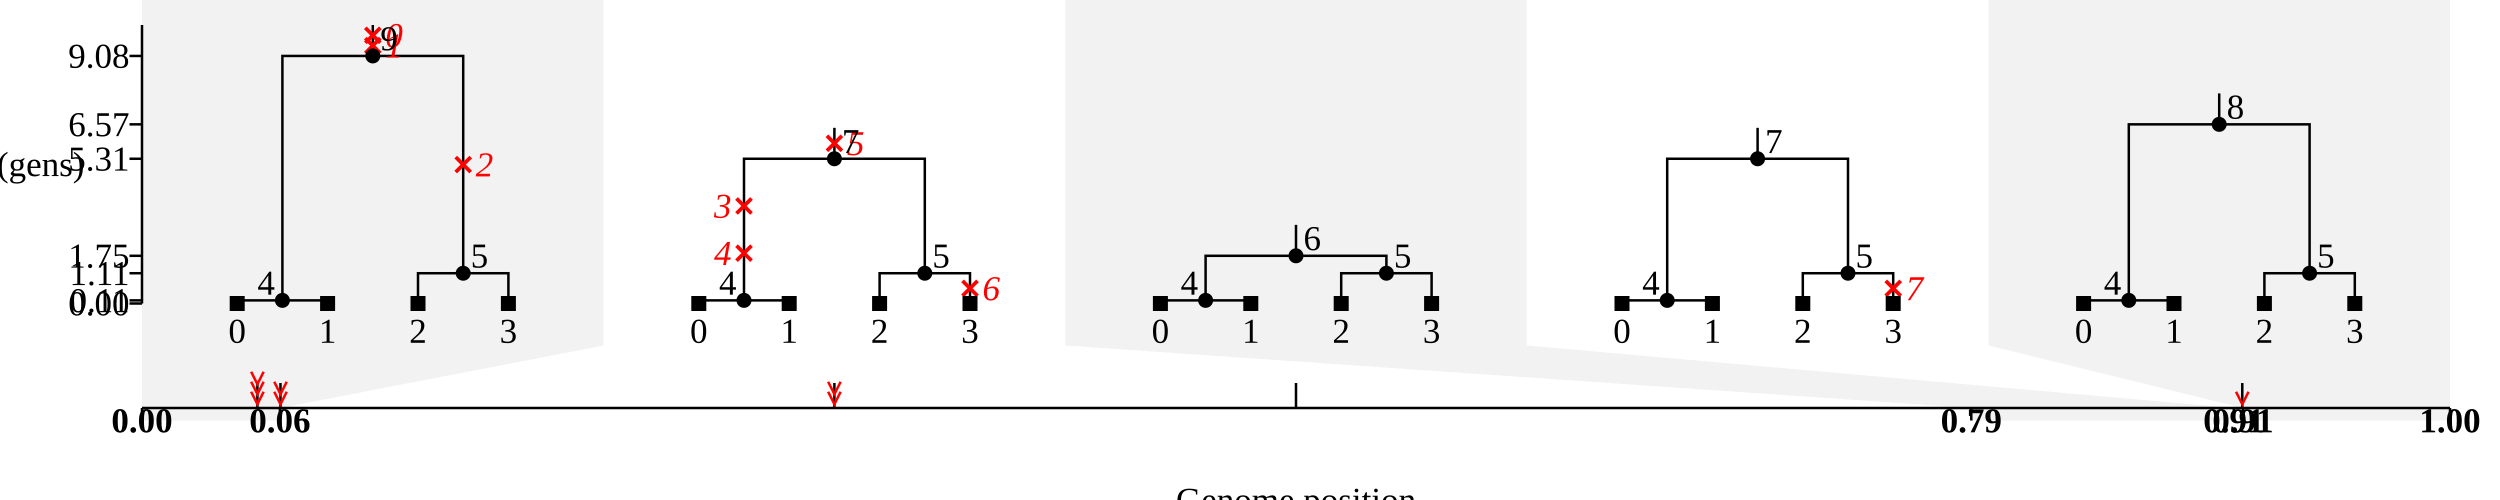
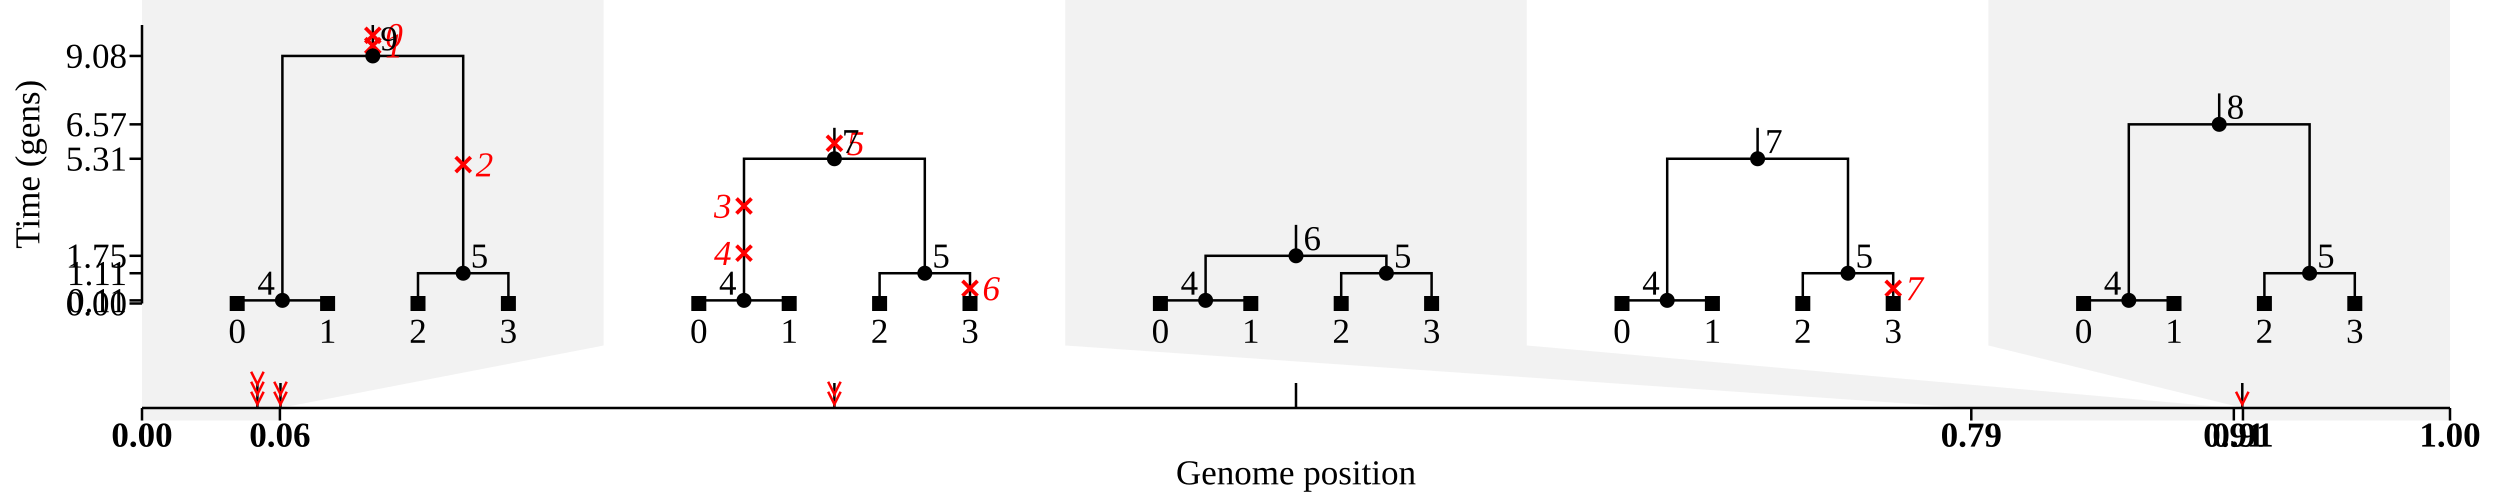
<svg xmlns="http://www.w3.org/2000/svg" baseProfile="full" height="200" version="1.1" width="1000">
  <defs>
-     <style type="text/css">.background path {fill: #808080; fill-opacity:0}.background path:nth-child(odd) {fill-opacity:.1}.axes {font-size: 14px}.x-axis .tick .lab {font-weight: bold}.axes, .tree {font-size: 14px; text-anchor:middle}.y-axis line.grid {stroke: #FAFAFA}.y-axis &gt; .lab text {transform: translateX(0.8em) rotate(-90deg)}.x-axis .tick g {transform: translateY(0.9em)}.x-axis &gt; .lab text {transform: translateY(-0.8em)}.axes line, .edge {stroke:black; fill:none}.node &gt; .sym {fill: black; stroke: none}.site &gt; .sym {stroke: black}.mut text {fill: red; font-style: italic}.mut.extra text {fill: hotpink}.mut line {fill: none; stroke: none}.mut .sym {fill: none; stroke: red}.mut.extra .sym {stroke: hotpink}.node .mut .sym {stroke-width: 1.5px}.tree text, .tree-sequence text {dominant-baseline: central}.plotbox .lab.lft {text-anchor: end}.plotbox .lab.rgt {text-anchor: start}</style>
+     <style type="text/css">.background path {fill: #808080; fill-opacity: 0}.background path:nth-child(odd) {fill-opacity: .1}.axes {font-size: 14px}.x-axis .tick .lab {font-weight: bold; dominant-baseline: hanging}.axes, .tree {font-size: 14px; text-anchor: middle}.axes line, .edge {stroke: black; fill: none}.y-axis .grid {stroke: #FAFAFA}.node &gt; .sym {fill: black; stroke: none}.site &gt; .sym {stroke: black}.mut text {fill: red; font-style: italic}.mut.extra text {fill: hotpink}.mut line {fill: none; stroke: none}.mut .sym {fill: none; stroke: red}.mut.extra .sym {stroke: hotpink}.node .mut .sym {stroke-width: 1.5px}.tree text, .tree-sequence text {dominant-baseline: central}.plotbox .lab.lft {text-anchor: end}.plotbox .lab.rgt {text-anchor: start}</style>
  </defs>
  <g class="tree-sequence">
    <g class="background">
      <path d="M56.8,0 l184.64,0 l0,138.2 l-129.477,25 l0,5 l-55.163,0 l0,-5 l0,-25 l0,-138.2z" />
      <path d="M241.44,0 l184.64,0 l0,138.2 l362.436,25 l0,5 l-676.552,0 l0,-5 l129.477,-25 l0,-138.2z" />
      <path d="M426.08,0 l184.64,0 l0,138.2 l282.817,25 l0,5 l-105.022,0 l0,-5 l-362.436,-25 l0,-138.2z" />
      <path d="M610.72,0 l184.64,0 l0,138.2 l101.824,25 l0,5 l-3.646,0 l0,-5 l-282.817,-25 l0,-138.2z" />
      <path d="M795.36,0 l184.64,0 l0,138.2 l0,25 l0,5 l-82.816,0 l0,-5 l-101.824,-25 l0,-138.2z" />
    </g>
    <g class="axes">
      <g class="x-axis">
-         <g class="lab" transform="translate(518.4,200)">
-           <text text-anchor="middle">Genome position</text>
+         <g transform="translate(518.4,200)">
+           <text class="lab" text-anchor="middle" transform="translate(0 -11)">Genome position</text>
        </g>
        <line x1="56.8" x2="980" y1="163.2" y2="163.2" />
-         <g class="tick" transform="translate(56.8 163.2)">
-           <line x1="0" x2="0" y1="0" y2="5" />
-           <g class="lab" transform="translate(0,5)">
-             <text>0.00</text>
-           </g>
-         </g>
-         <g class="tick" transform="translate(111.963 163.2)">
-           <line x1="0" x2="0" y1="0" y2="5" />
-           <g class="lab" transform="translate(0,5)">
-             <text>0.06</text>
-           </g>
-         </g>
-         <g class="tick" transform="translate(788.516 163.2)">
-           <line x1="0" x2="0" y1="0" y2="5" />
-           <g class="lab" transform="translate(0,5)">
-             <text>0.79</text>
-           </g>
-         </g>
-         <g class="tick" transform="translate(893.537 163.2)">
-           <line x1="0" x2="0" y1="0" y2="5" />
-           <g class="lab" transform="translate(0,5)">
-             <text>0.91</text>
-           </g>
-         </g>
-         <g class="tick" transform="translate(897.184 163.2)">
-           <line x1="0" x2="0" y1="0" y2="5" />
-           <g class="lab" transform="translate(0,5)">
-             <text>0.91</text>
-           </g>
-         </g>
-         <g class="tick" transform="translate(980 163.2)">
-           <line x1="0" x2="0" y1="0" y2="5" />
-           <g class="lab" transform="translate(0,5)">
-             <text>1.00</text>
+         <g class="ticks">
+           <g class="tick" transform="translate(56.8 163.2)">
+             <line x1="0" x2="0" y1="0" y2="5" />
+             <g transform="translate(0,6)">
+               <text class="lab">0.00</text>
+             </g>
+           </g>
+           <g class="tick" transform="translate(111.963 163.2)">
+             <line x1="0" x2="0" y1="0" y2="5" />
+             <g transform="translate(0,6)">
+               <text class="lab">0.06</text>
+             </g>
+           </g>
+           <g class="tick" transform="translate(788.516 163.2)">
+             <line x1="0" x2="0" y1="0" y2="5" />
+             <g transform="translate(0,6)">
+               <text class="lab">0.79</text>
+             </g>
+           </g>
+           <g class="tick" transform="translate(893.537 163.2)">
+             <line x1="0" x2="0" y1="0" y2="5" />
+             <g transform="translate(0,6)">
+               <text class="lab">0.91</text>
+             </g>
+           </g>
+           <g class="tick" transform="translate(897.184 163.2)">
+             <line x1="0" x2="0" y1="0" y2="5" />
+             <g transform="translate(0,6)">
+               <text class="lab">0.91</text>
+             </g>
+           </g>
+           <g class="tick" transform="translate(980 163.2)">
+             <line x1="0" x2="0" y1="0" y2="5" />
+             <g transform="translate(0,6)">
+               <text class="lab">1.00</text>
+             </g>
          </g>
        </g>
        <g class="site s0" transform="translate(102.96 163.2)">
          <line class="sym" x1="0" x2="0" y1="0" y2="-10" />
          <g class="mut m2">
            <polyline class="sym" points="2.5,-6.5 0,-1.5 -2.5,-6.5" />
          </g>
          <g class="mut m1">
            <polyline class="sym" points="2.5,-10.5 0,-5.5 -2.5,-10.5" />
          </g>
          <g class="mut m0">
            <polyline class="sym" points="2.5,-14.5 0,-9.5 -2.5,-14.5" />
          </g>
        </g>
        <g class="site s1" transform="translate(112.192 163.2)">
          <line class="sym" x1="0" x2="0" y1="0" y2="-10" />
          <g class="mut m4">
            <polyline class="sym" points="2.5,-6.5 0,-1.5 -2.5,-6.5" />
          </g>
          <g class="mut m3">
            <polyline class="sym" points="2.5,-10.5 0,-5.5 -2.5,-10.5" />
          </g>
        </g>
        <g class="site s2" transform="translate(333.76 163.2)">
          <line class="sym" x1="0" x2="0" y1="0" y2="-10" />
          <g class="mut m6">
            <polyline class="sym" points="2.5,-6.5 0,-1.5 -2.5,-6.5" />
          </g>
          <g class="mut m5">
            <polyline class="sym" points="2.5,-10.5 0,-5.5 -2.5,-10.5" />
          </g>
        </g>
        <g class="site s3" transform="translate(518.4 163.2)">
          <line class="sym" x1="0" x2="0" y1="0" y2="-10" />
        </g>
        <g class="site s4" transform="translate(896.912 163.2)">
          <line class="sym" x1="0" x2="0" y1="0" y2="-10" />
          <g class="mut m7">
            <polyline class="sym" points="2.5,-6.5 0,-1.5 -2.5,-6.5" />
          </g>
        </g>
      </g>
      <g class="y-axis">
-         <g class="lab" transform="translate(0,65.7)">
-           <text text-anchor="middle">Time (gens)</text>
+         <g transform="translate(0,65.7)">
+           <text class="lab" text-anchor="middle" transform="translate(11) rotate(-90)">Time (gens)</text>
        </g>
        <line x1="56.8" x2="56.8" y1="121.4" y2="10" />
-         <g class="tick" transform="translate(56.8 121.4)">
-           <line x1="0" x2="-5" y1="0" y2="0" />
-           <g class="lab" transform="translate(-5,0)">
-             <text text-anchor="end">0.00</text>
-           </g>
-         </g>
-         <g class="tick" transform="translate(56.8 120.152)">
-           <line x1="0" x2="-5" y1="0" y2="0" />
-           <g class="lab" transform="translate(-5,0)">
-             <text text-anchor="end">0.11</text>
-           </g>
-         </g>
-         <g class="tick" transform="translate(56.8 109.292)">
-           <line x1="0" x2="-5" y1="0" y2="0" />
-           <g class="lab" transform="translate(-5,0)">
-             <text text-anchor="end">1.11</text>
-           </g>
-         </g>
-         <g class="tick" transform="translate(56.8 102.321)">
-           <line x1="0" x2="-5" y1="0" y2="0" />
-           <g class="lab" transform="translate(-5,0)">
-             <text text-anchor="end">1.75</text>
-           </g>
-         </g>
-         <g class="tick" transform="translate(56.8 63.504)">
-           <line x1="0" x2="-5" y1="0" y2="0" />
-           <g class="lab" transform="translate(-5,0)">
-             <text text-anchor="end">5.31</text>
-           </g>
-         </g>
-         <g class="tick" transform="translate(56.8 49.7389)">
-           <line x1="0" x2="-5" y1="0" y2="0" />
-           <g class="lab" transform="translate(-5,0)">
-             <text text-anchor="end">6.57</text>
-           </g>
-         </g>
-         <g class="tick" transform="translate(56.8 22.3778)">
-           <line x1="0" x2="-5" y1="0" y2="0" />
-           <g class="lab" transform="translate(-5,0)">
-             <text text-anchor="end">9.08</text>
+         <g class="ticks">
+           <g class="tick" transform="translate(56.8 121.4)">
+             <line x1="0" x2="-5" y1="0" y2="0" />
+             <g transform="translate(-6,0)">
+               <text class="lab" text-anchor="end">0.00</text>
+             </g>
+           </g>
+           <g class="tick" transform="translate(56.8 120.152)">
+             <line x1="0" x2="-5" y1="0" y2="0" />
+             <g transform="translate(-6,0)">
+               <text class="lab" text-anchor="end">0.11</text>
+             </g>
+           </g>
+           <g class="tick" transform="translate(56.8 109.292)">
+             <line x1="0" x2="-5" y1="0" y2="0" />
+             <g transform="translate(-6,0)">
+               <text class="lab" text-anchor="end">1.11</text>
+             </g>
+           </g>
+           <g class="tick" transform="translate(56.8 102.321)">
+             <line x1="0" x2="-5" y1="0" y2="0" />
+             <g transform="translate(-6,0)">
+               <text class="lab" text-anchor="end">1.75</text>
+             </g>
+           </g>
+           <g class="tick" transform="translate(56.8 63.504)">
+             <line x1="0" x2="-5" y1="0" y2="0" />
+             <g transform="translate(-6,0)">
+               <text class="lab" text-anchor="end">5.31</text>
+             </g>
+           </g>
+           <g class="tick" transform="translate(56.8 49.7389)">
+             <line x1="0" x2="-5" y1="0" y2="0" />
+             <g transform="translate(-6,0)">
+               <text class="lab" text-anchor="end">6.57</text>
+             </g>
+           </g>
+           <g class="tick" transform="translate(56.8 22.3778)">
+             <line x1="0" x2="-5" y1="0" y2="0" />
+             <g transform="translate(-6,0)">
+               <text class="lab" text-anchor="end">9.08</text>
+             </g>
          </g>
        </g>
      </g>
    </g>
    <g class="plotbox trees">
      <g class="tree t0" transform="translate(56.8 0)">
        <g class="plotbox">
-           <g class="m0 m1 node n9 p0 root s0" transform="translate(92.32 22.3778)">
-             <g class="a9 node n4 p0" transform="translate(-36.16 97.7739)">
+           <g class="c2 m0 m1 node n9 p0 root s0" transform="translate(92.32 22.3778)">
+             <g class="a9 c2 node n4 p0" transform="translate(-36.16 97.7739)">
              <g class="a4 leaf node n0 p0 sample" transform="translate(-18.08 1.24828)">
                <path class="edge" d="M 0 0 V -1.248 H 18.08" />
                <rect class="sym" height="6" width="6" x="-3" y="-3" />
                <text class="lab" transform="translate(0 11)">0</text>
              </g>
              <g class="a4 leaf node n1 p0 sample" transform="translate(18.08 1.24828)">
                <path class="edge" d="M 0 0 V -1.248 H -18.08" />
                <rect class="sym" height="6" width="6" x="-3" y="-3" />
                <text class="lab" transform="translate(0 11)">1</text>
              </g>
              <path class="edge" d="M 0 0 V -97.774 H 36.16" />
              <circle class="sym" cx="0" cy="0" r="3" />
              <text class="lab lft" transform="translate(-3 -7.0)">4</text>
            </g>
-             <g class="a9 m2 node n5 p0 s0" transform="translate(36.16 86.9138)">
+             <g class="a9 c2 m2 node n5 p0 s0" transform="translate(36.16 86.9138)">
              <g class="a5 leaf node n2 p0 sample" transform="translate(-18.08 12.1084)">
                <path class="edge" d="M 0 0 V -12.108 H 18.08" />
                <rect class="sym" height="6" width="6" x="-3" y="-3" />
                <text class="lab" transform="translate(0 11)">2</text>
              </g>
              <g class="a5 leaf node n3 p0 sample" transform="translate(18.08 12.1084)">
                <path class="edge" d="M 0 0 V -12.108 H -18.08" />
                <rect class="sym" height="6" width="6" x="-3" y="-3" />
                <text class="lab" transform="translate(0 11)">3</text>
              </g>
              <path class="edge" d="M 0 0 V -86.914 H -36.16" />
              <g class="mut m2 s0 unknown_time" transform="translate(0 -43.4569)">
                <line x1="0" x2="0" y1="0" y2="43.457" />
                <path class="sym" d="M -3,-3 l 6,6 M -3,3 l 6,-6" />
                <text class="lab rgt" transform="translate(5 0)">2</text>
              </g>
              <circle class="sym" cx="0" cy="0" r="3" />
              <text class="lab rgt" transform="translate(3 -7.0)">5</text>
            </g>
            <path class="edge" d="M 0 0 V -12.378 H 0" />
            <g class="mut m0 s0 unknown_time" transform="translate(0 -8.25185)">
              <line x1="0" x2="0" y1="0" y2="8.252" />
              <path class="sym" d="M -3,-3 l 6,6 M -3,3 l 6,-6" />
              <text class="lab rgt" transform="translate(5 0)">0</text>
            </g>
            <g class="mut m1 s0 unknown_time" transform="translate(0 -4.12593)">
              <line x1="0" x2="0" y1="0" y2="4.126" />
              <path class="sym" d="M -3,-3 l 6,6 M -3,3 l 6,-6" />
              <text class="lab rgt" transform="translate(5 0)">1</text>
            </g>
            <circle class="sym" cx="0" cy="0" r="3" />
            <text class="lab rgt" transform="translate(3 -7.0)">9</text>
          </g>
        </g>
      </g>
      <g class="tree t1" transform="translate(241.44 0)">
        <g class="plotbox">
-           <g class="m5 node n7 p0 root s2" transform="translate(92.32 63.504)">
-             <g class="a7 m3 m4 node n4 p0 s1" transform="translate(-36.16 56.6478)">
+           <g class="c2 m5 node n7 p0 root s2" transform="translate(92.32 63.504)">
+             <g class="a7 c2 m3 m4 node n4 p0 s1" transform="translate(-36.16 56.6478)">
              <g class="a4 leaf node n0 p0 sample" transform="translate(-18.08 1.24828)">
                <path class="edge" d="M 0 0 V -1.248 H 18.08" />
                <rect class="sym" height="6" width="6" x="-3" y="-3" />
                <text class="lab" transform="translate(0 11)">0</text>
              </g>
              <g class="a4 leaf node n1 p0 sample" transform="translate(18.08 1.24828)">
                <path class="edge" d="M 0 0 V -1.248 H -18.08" />
                <rect class="sym" height="6" width="6" x="-3" y="-3" />
                <text class="lab" transform="translate(0 11)">1</text>
              </g>
              <path class="edge" d="M 0 0 V -56.648 H 36.16" />
              <g class="mut m3 s1 unknown_time" transform="translate(0 -37.7652)">
                <line x1="0" x2="0" y1="0" y2="37.765" />
                <path class="sym" d="M -3,-3 l 6,6 M -3,3 l 6,-6" />
                <text class="lab lft" transform="translate(-5 0)">3</text>
              </g>
              <g class="mut m4 s1 unknown_time" transform="translate(0 -18.8826)">
                <line x1="0" x2="0" y1="0" y2="18.883" />
                <path class="sym" d="M -3,-3 l 6,6 M -3,3 l 6,-6" />
                <text class="lab lft" transform="translate(-5 0)">4</text>
              </g>
              <circle class="sym" cx="0" cy="0" r="3" />
              <text class="lab lft" transform="translate(-3 -7.0)">4</text>
            </g>
-             <g class="a7 node n5 p0" transform="translate(36.16 45.7876)">
+             <g class="a7 c2 node n5 p0" transform="translate(36.16 45.7876)">
              <g class="a5 leaf node n2 p0 sample" transform="translate(-18.08 12.1084)">
                <path class="edge" d="M 0 0 V -12.108 H 18.08" />
                <rect class="sym" height="6" width="6" x="-3" y="-3" />
                <text class="lab" transform="translate(0 11)">2</text>
              </g>
              <g class="a5 leaf m6 node n3 p0 s2 sample" transform="translate(18.08 12.1084)">
                <path class="edge" d="M 0 0 V -12.108 H -18.08" />
                <g class="mut m6 s2 unknown_time" transform="translate(0 -6.05422)">
                  <line x1="0" x2="0" y1="0" y2="6.054" />
                  <path class="sym" d="M -3,-3 l 6,6 M -3,3 l 6,-6" />
                  <text class="lab rgt" transform="translate(5 0)">6</text>
                </g>
                <rect class="sym" height="6" width="6" x="-3" y="-3" />
                <text class="lab" transform="translate(0 11)">3</text>
              </g>
              <path class="edge" d="M 0 0 V -45.788 H -36.16" />
              <circle class="sym" cx="0" cy="0" r="3" />
              <text class="lab rgt" transform="translate(3 -7.0)">5</text>
            </g>
            <path class="edge" d="M 0 0 V -12.378 H 0" />
            <g class="mut m5 s2 unknown_time" transform="translate(0 -6.18889)">
              <line x1="0" x2="0" y1="0" y2="6.189" />
              <path class="sym" d="M -3,-3 l 6,6 M -3,3 l 6,-6" />
              <text class="lab rgt" transform="translate(5 0)">5</text>
            </g>
            <circle class="sym" cx="0" cy="0" r="3" />
            <text class="lab rgt" transform="translate(3 -7.0)">7</text>
          </g>
        </g>
      </g>
      <g class="tree t2" transform="translate(426.08 0)">
        <g class="plotbox">
-           <g class="node n6 p0 root" transform="translate(92.32 102.321)">
-             <g class="a6 node n4 p0" transform="translate(-36.16 17.8305)">
+           <g class="c2 node n6 p0 root" transform="translate(92.32 102.321)">
+             <g class="a6 c2 node n4 p0" transform="translate(-36.16 17.8305)">
              <g class="a4 leaf node n0 p0 sample" transform="translate(-18.08 1.24828)">
                <path class="edge" d="M 0 0 V -1.248 H 18.08" />
                <rect class="sym" height="6" width="6" x="-3" y="-3" />
                <text class="lab" transform="translate(0 11)">0</text>
              </g>
              <g class="a4 leaf node n1 p0 sample" transform="translate(18.08 1.24828)">
                <path class="edge" d="M 0 0 V -1.248 H -18.08" />
                <rect class="sym" height="6" width="6" x="-3" y="-3" />
                <text class="lab" transform="translate(0 11)">1</text>
              </g>
              <path class="edge" d="M 0 0 V -17.831 H 36.16" />
              <circle class="sym" cx="0" cy="0" r="3" />
              <text class="lab lft" transform="translate(-3 -7.0)">4</text>
            </g>
-             <g class="a6 node n5 p0" transform="translate(36.16 6.97033)">
+             <g class="a6 c2 node n5 p0" transform="translate(36.16 6.97033)">
              <g class="a5 leaf node n2 p0 sample" transform="translate(-18.08 12.1084)">
                <path class="edge" d="M 0 0 V -12.108 H 18.08" />
                <rect class="sym" height="6" width="6" x="-3" y="-3" />
                <text class="lab" transform="translate(0 11)">2</text>
              </g>
              <g class="a5 leaf node n3 p0 sample" transform="translate(18.08 12.1084)">
                <path class="edge" d="M 0 0 V -12.108 H -18.08" />
                <rect class="sym" height="6" width="6" x="-3" y="-3" />
                <text class="lab" transform="translate(0 11)">3</text>
              </g>
              <path class="edge" d="M 0 0 V -6.97 H -36.16" />
              <circle class="sym" cx="0" cy="0" r="3" />
              <text class="lab rgt" transform="translate(3 -7.0)">5</text>
            </g>
            <path class="edge" d="M 0 0 V -12.378 H 0" />
            <circle class="sym" cx="0" cy="0" r="3" />
            <text class="lab rgt" transform="translate(3 -7.0)">6</text>
          </g>
        </g>
      </g>
      <g class="tree t3" transform="translate(610.72 0)">
        <g class="plotbox">
-           <g class="node n7 p0 root" transform="translate(92.32 63.504)">
-             <g class="a7 node n4 p0" transform="translate(-36.16 56.6478)">
+           <g class="c2 node n7 p0 root" transform="translate(92.32 63.504)">
+             <g class="a7 c2 node n4 p0" transform="translate(-36.16 56.6478)">
              <g class="a4 leaf node n0 p0 sample" transform="translate(-18.08 1.24828)">
                <path class="edge" d="M 0 0 V -1.248 H 18.08" />
                <rect class="sym" height="6" width="6" x="-3" y="-3" />
                <text class="lab" transform="translate(0 11)">0</text>
              </g>
              <g class="a4 leaf node n1 p0 sample" transform="translate(18.08 1.24828)">
                <path class="edge" d="M 0 0 V -1.248 H -18.08" />
                <rect class="sym" height="6" width="6" x="-3" y="-3" />
                <text class="lab" transform="translate(0 11)">1</text>
              </g>
              <path class="edge" d="M 0 0 V -56.648 H 36.16" />
              <circle class="sym" cx="0" cy="0" r="3" />
              <text class="lab lft" transform="translate(-3 -7.0)">4</text>
            </g>
-             <g class="a7 node n5 p0" transform="translate(36.16 45.7876)">
+             <g class="a7 c2 node n5 p0" transform="translate(36.16 45.7876)">
              <g class="a5 leaf node n2 p0 sample" transform="translate(-18.08 12.1084)">
                <path class="edge" d="M 0 0 V -12.108 H 18.08" />
                <rect class="sym" height="6" width="6" x="-3" y="-3" />
                <text class="lab" transform="translate(0 11)">2</text>
              </g>
              <g class="a5 leaf m7 node n3 p0 s4 sample" transform="translate(18.08 12.1084)">
                <path class="edge" d="M 0 0 V -12.108 H -18.08" />
                <g class="mut m7 s4 unknown_time" transform="translate(0 -6.05422)">
                  <line x1="0" x2="0" y1="0" y2="6.054" />
                  <path class="sym" d="M -3,-3 l 6,6 M -3,3 l 6,-6" />
                  <text class="lab rgt" transform="translate(5 0)">7</text>
                </g>
                <rect class="sym" height="6" width="6" x="-3" y="-3" />
                <text class="lab" transform="translate(0 11)">3</text>
              </g>
              <path class="edge" d="M 0 0 V -45.788 H -36.16" />
              <circle class="sym" cx="0" cy="0" r="3" />
              <text class="lab rgt" transform="translate(3 -7.0)">5</text>
            </g>
            <path class="edge" d="M 0 0 V -12.378 H 0" />
            <circle class="sym" cx="0" cy="0" r="3" />
            <text class="lab rgt" transform="translate(3 -7.0)">7</text>
          </g>
        </g>
      </g>
      <g class="tree t4" transform="translate(795.36 0)">
        <g class="plotbox">
-           <g class="node n8 p0 root" transform="translate(92.32 49.7389)">
-             <g class="a8 node n4 p0" transform="translate(-36.16 70.4129)">
+           <g class="c2 node n8 p0 root" transform="translate(92.32 49.7389)">
+             <g class="a8 c2 node n4 p0" transform="translate(-36.16 70.4129)">
              <g class="a4 leaf node n0 p0 sample" transform="translate(-18.08 1.24828)">
                <path class="edge" d="M 0 0 V -1.248 H 18.08" />
                <rect class="sym" height="6" width="6" x="-3" y="-3" />
                <text class="lab" transform="translate(0 11)">0</text>
              </g>
              <g class="a4 leaf node n1 p0 sample" transform="translate(18.08 1.24828)">
                <path class="edge" d="M 0 0 V -1.248 H -18.08" />
                <rect class="sym" height="6" width="6" x="-3" y="-3" />
                <text class="lab" transform="translate(0 11)">1</text>
              </g>
              <path class="edge" d="M 0 0 V -70.413 H 36.16" />
              <circle class="sym" cx="0" cy="0" r="3" />
              <text class="lab lft" transform="translate(-3 -7.0)">4</text>
            </g>
-             <g class="a8 node n5 p0" transform="translate(36.16 59.5527)">
+             <g class="a8 c2 node n5 p0" transform="translate(36.16 59.5527)">
              <g class="a5 leaf node n2 p0 sample" transform="translate(-18.08 12.1084)">
                <path class="edge" d="M 0 0 V -12.108 H 18.08" />
                <rect class="sym" height="6" width="6" x="-3" y="-3" />
                <text class="lab" transform="translate(0 11)">2</text>
              </g>
              <g class="a5 leaf node n3 p0 sample" transform="translate(18.08 12.1084)">
                <path class="edge" d="M 0 0 V -12.108 H -18.08" />
                <rect class="sym" height="6" width="6" x="-3" y="-3" />
                <text class="lab" transform="translate(0 11)">3</text>
              </g>
              <path class="edge" d="M 0 0 V -59.553 H -36.16" />
              <circle class="sym" cx="0" cy="0" r="3" />
              <text class="lab rgt" transform="translate(3 -7.0)">5</text>
            </g>
            <path class="edge" d="M 0 0 V -12.378 H 0" />
            <circle class="sym" cx="0" cy="0" r="3" />
            <text class="lab rgt" transform="translate(3 -7.0)">8</text>
          </g>
        </g>
      </g>
    </g>
  </g>
</svg>
